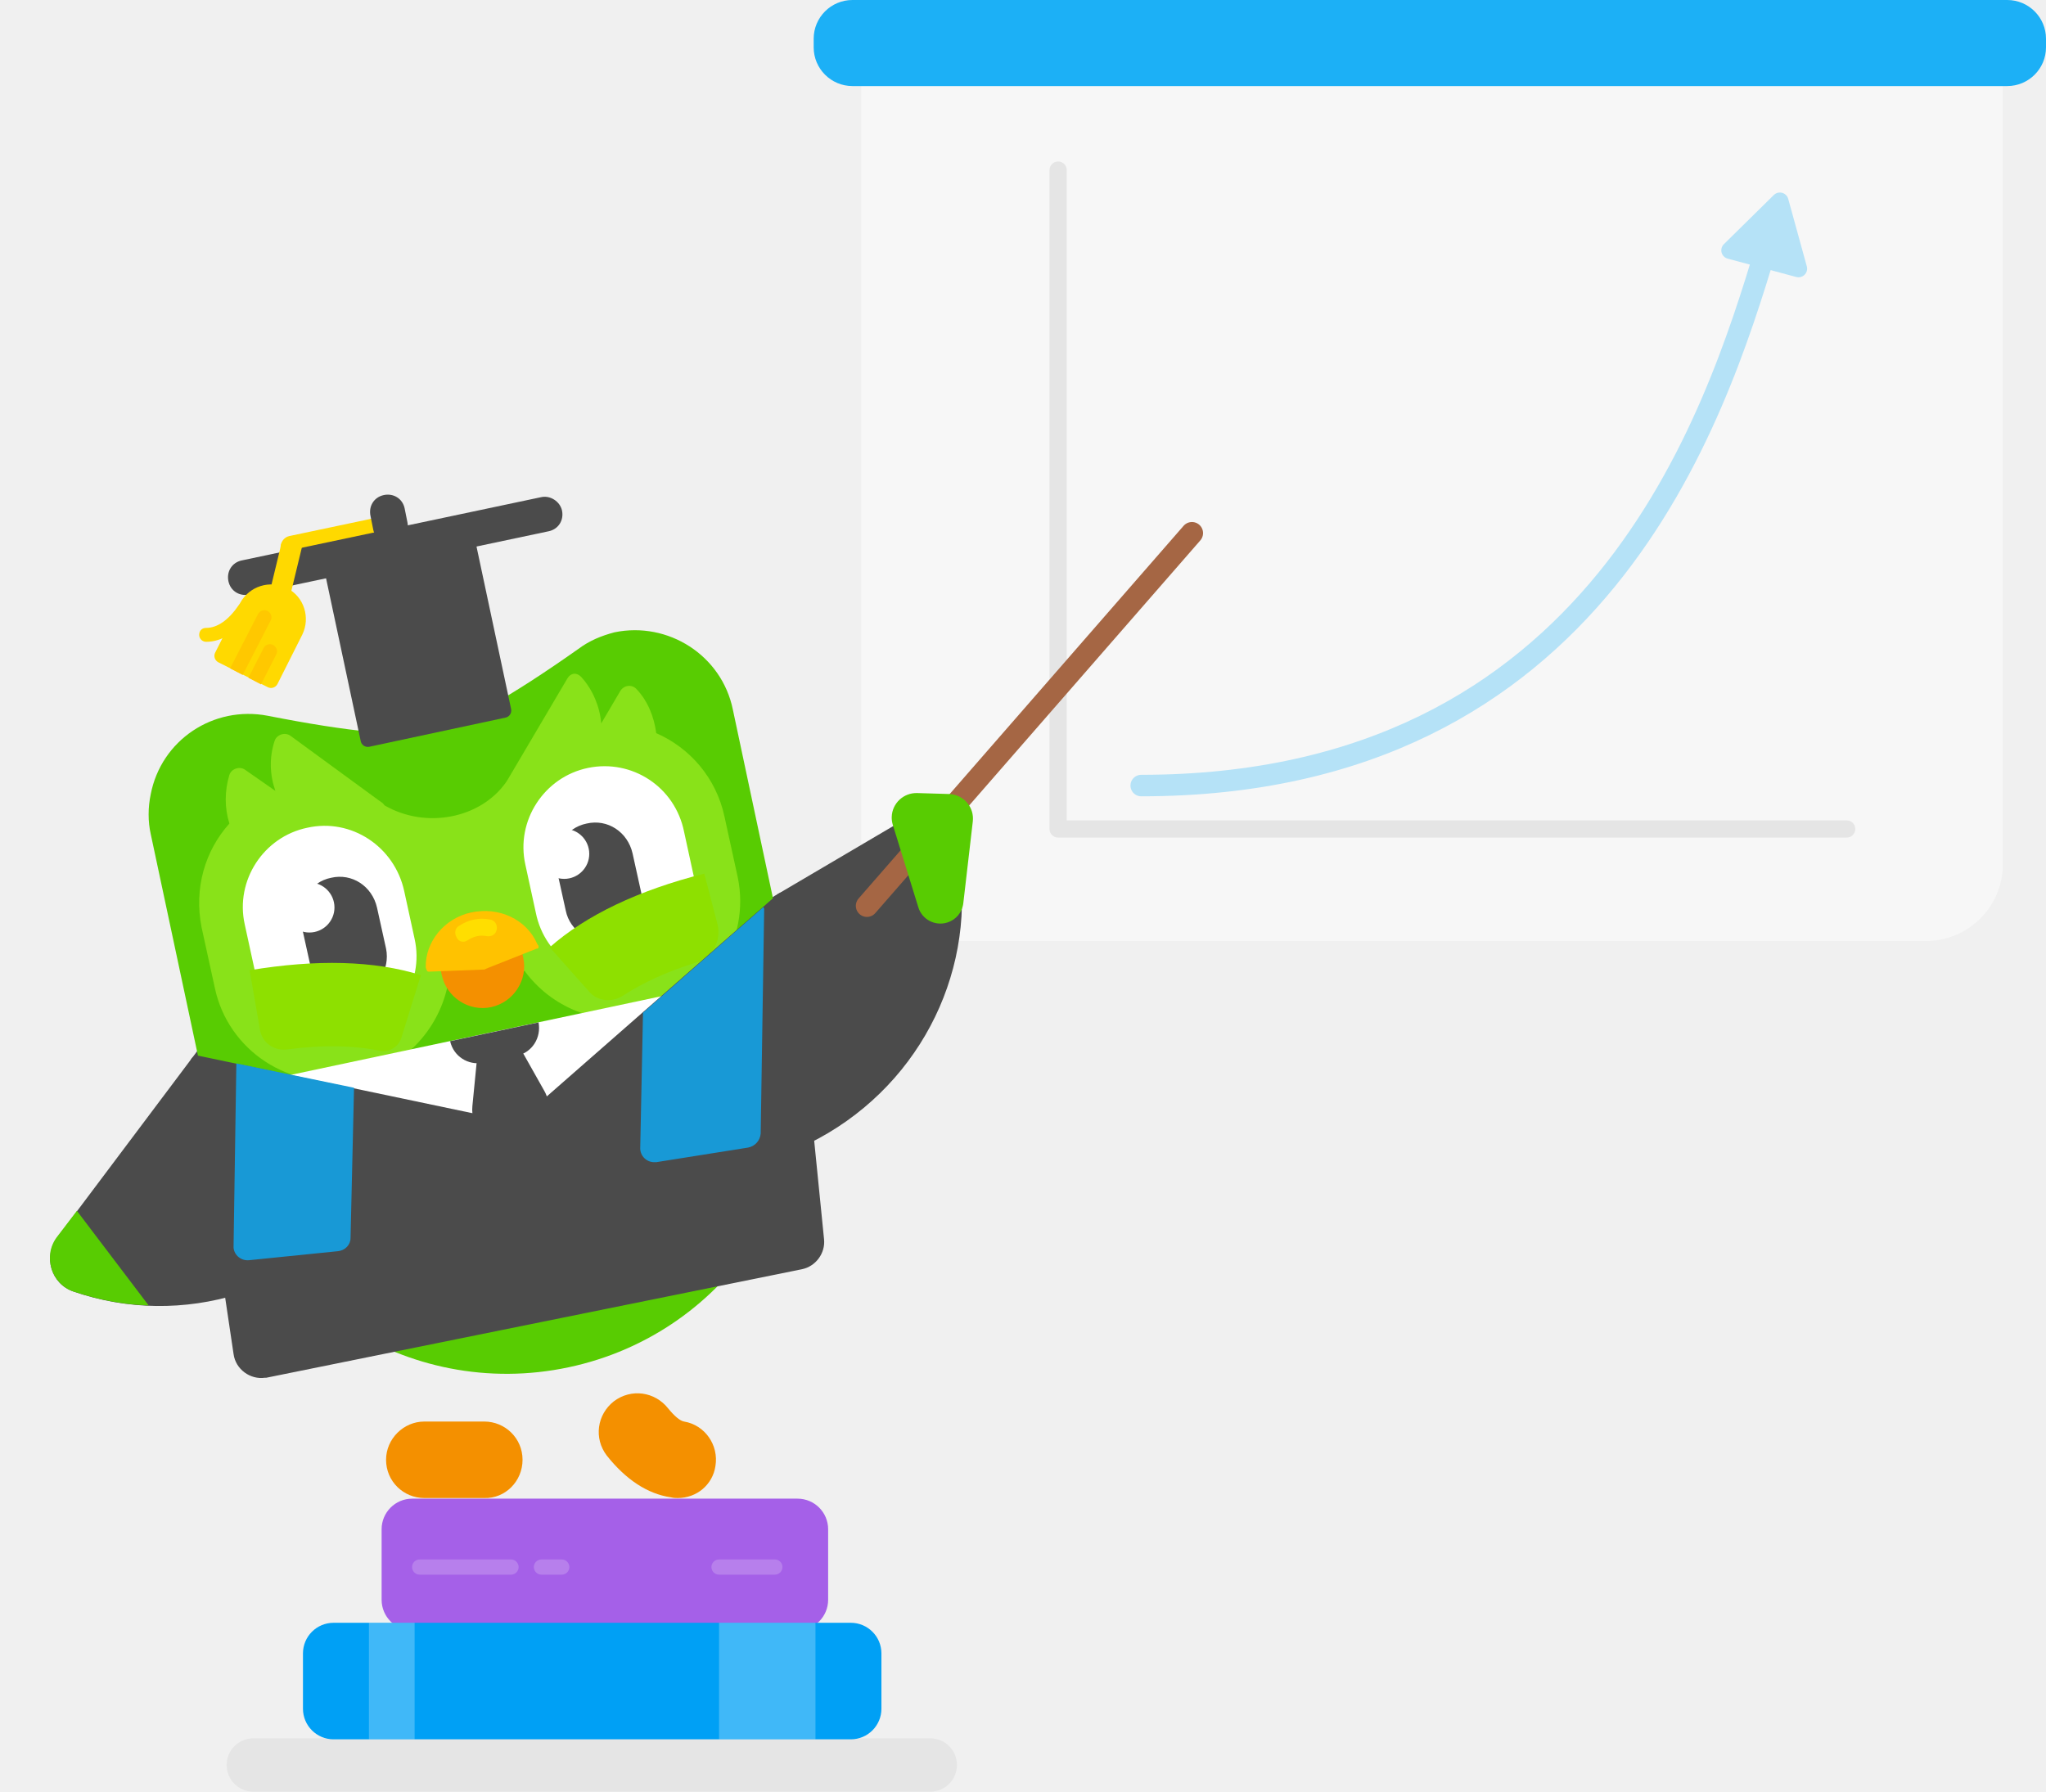
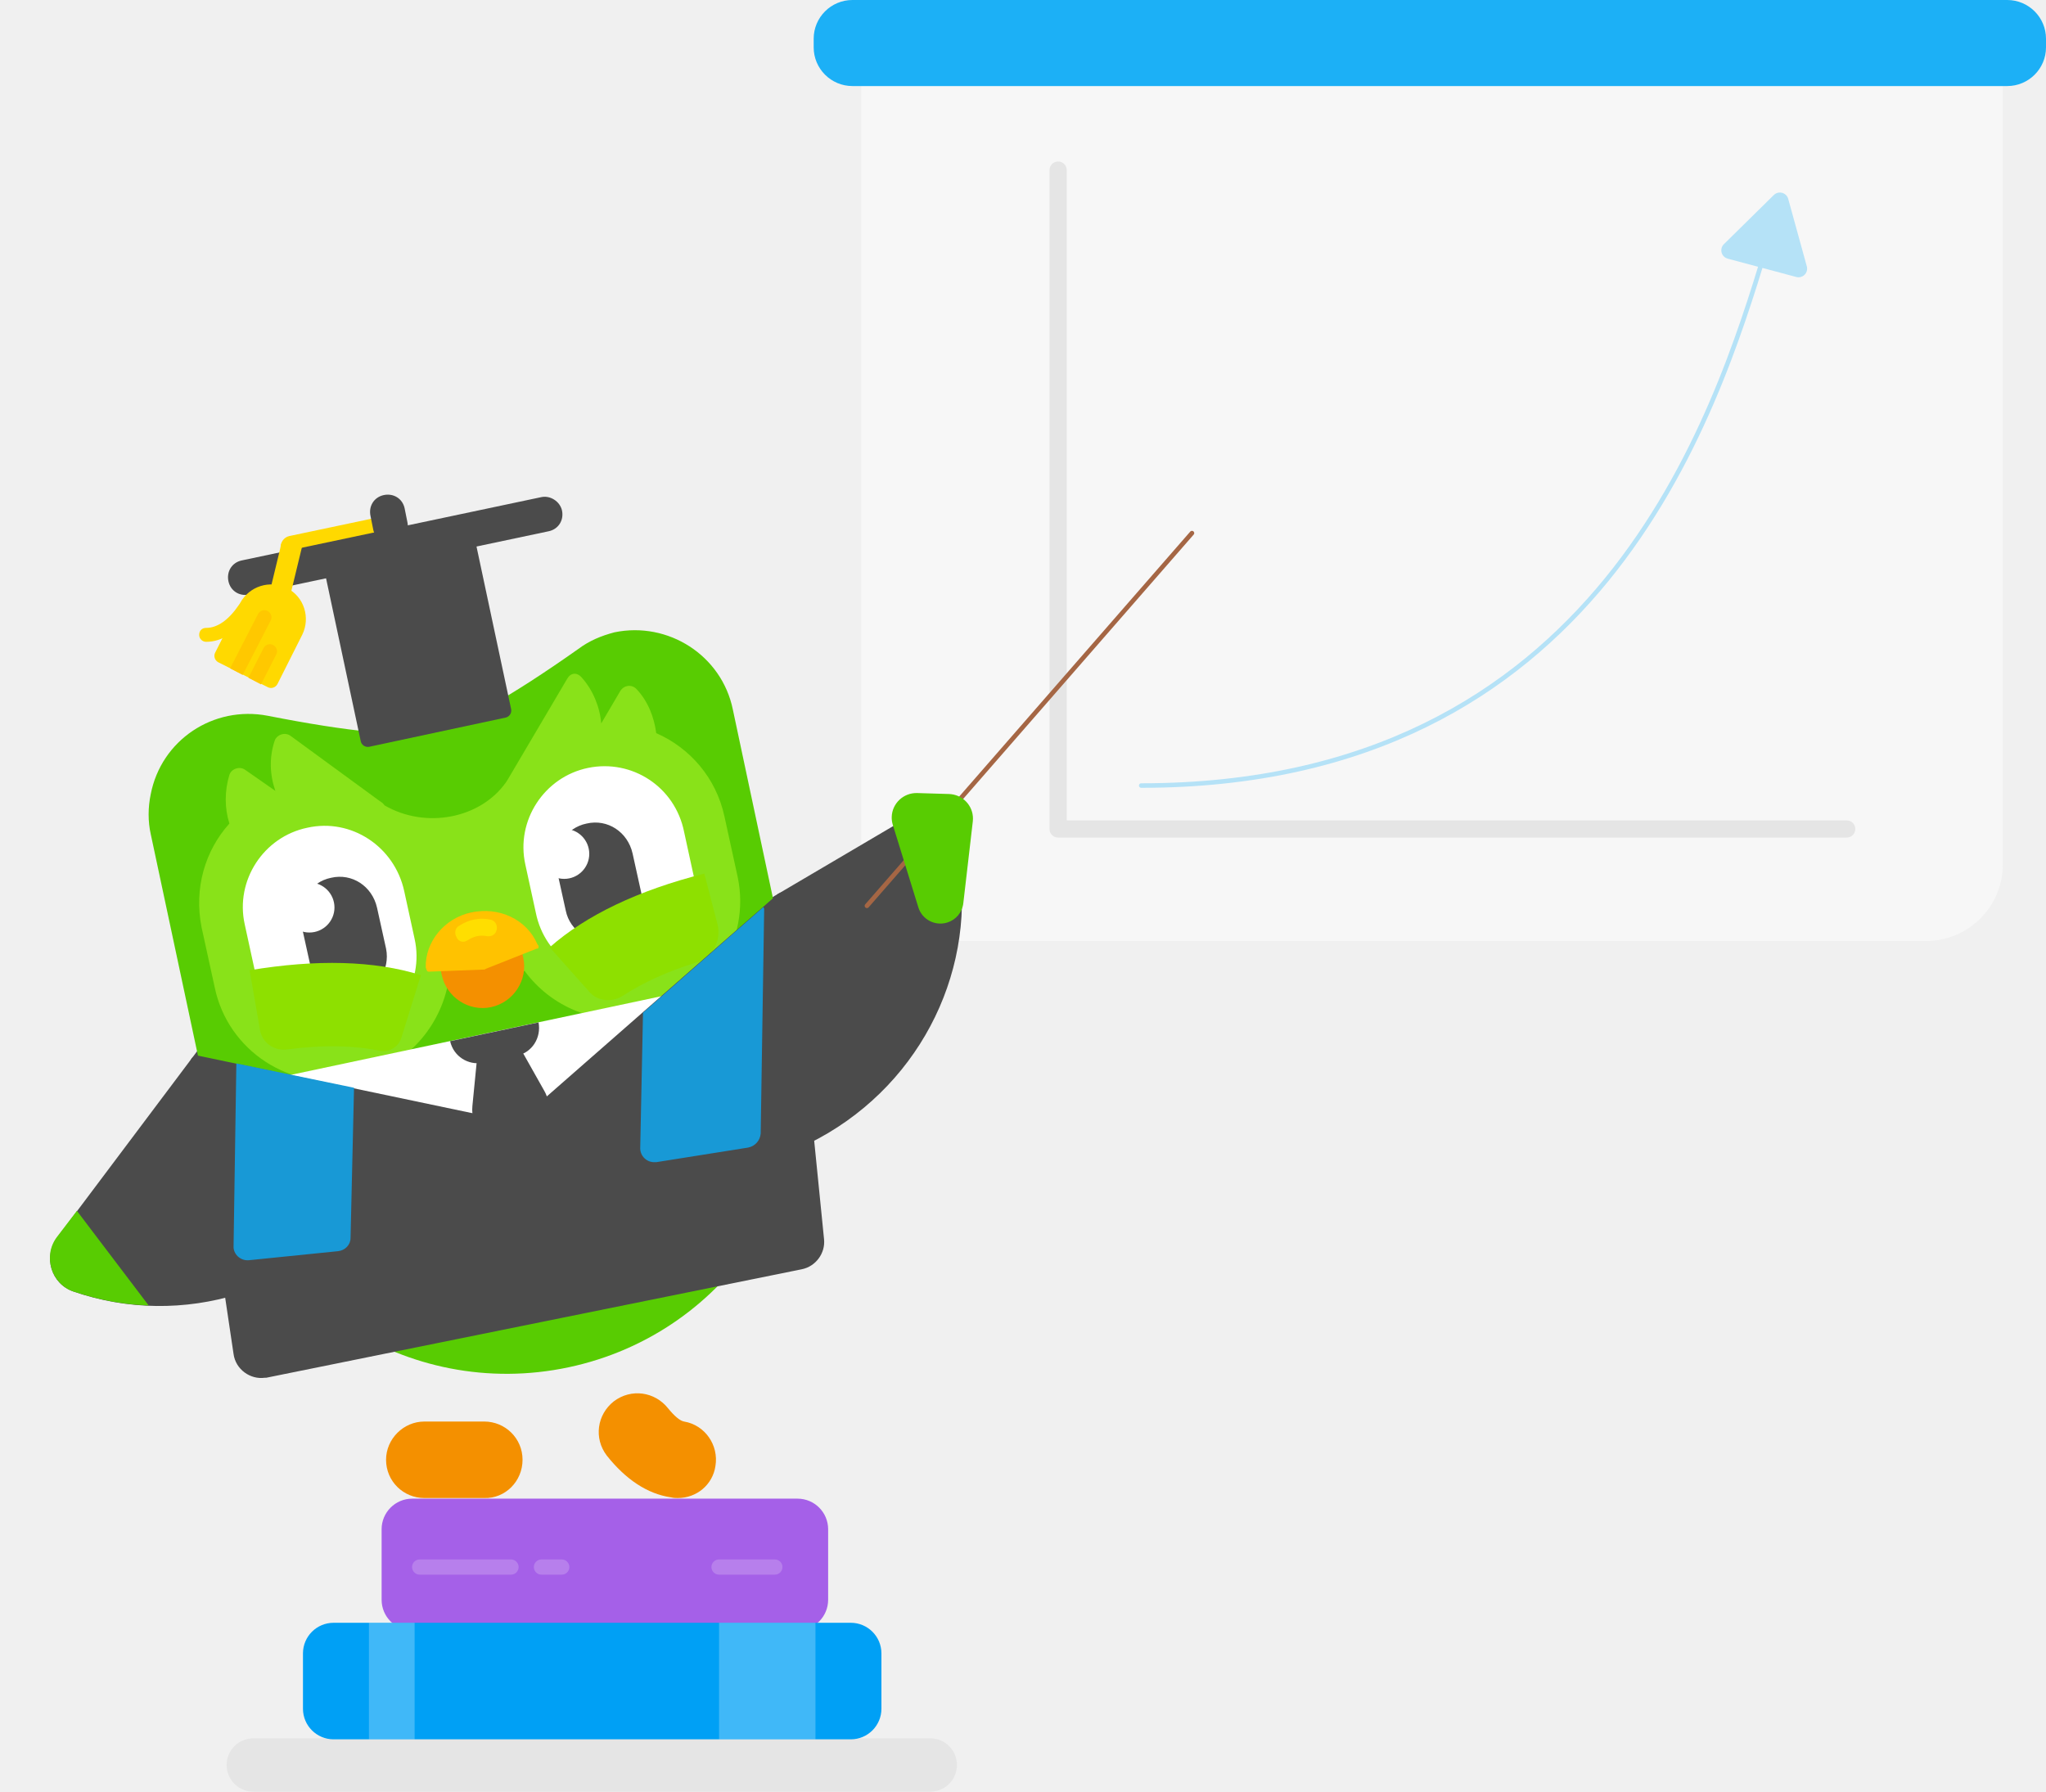
<svg xmlns="http://www.w3.org/2000/svg" width="451" height="395" viewBox="0 0 451 395" fill="none">
  <mask id="mask0" mask-type="alpha" maskUnits="userSpaceOnUse" x="189" y="9" width="253" height="214">
    <path d="M441.502 9.486H189.807V222.926H441.502V9.486Z" fill="white" />
  </mask>
  <g mask="url(#mask0)">
    <path d="M424.511 -5.967H206.797C197.413 -5.967 189.807 1.64 189.807 11.023V190.482C189.807 199.866 197.413 207.472 206.797 207.472H424.511C433.895 207.472 441.502 199.865 441.502 190.482V11.023C441.502 1.64 433.895 -5.967 424.511 -5.967Z" fill="#F7F7F7" />
-     <path d="M251.561 173.189C352.644 173.189 378.05 91.709 389.263 54.883" stroke="#B5E2F7" stroke-width="4.741" stroke-linecap="round" stroke-linejoin="round" />
+     <path d="M251.561 173.189C352.644 173.189 378.05 91.709 389.263 54.883" stroke="#B5E2F7" strokeWidth="4.741" stroke-linecap="round" stroke-linejoin="round" />
    <path fill-rule="evenodd" clip-rule="evenodd" d="M380.833 57.022C379.819 56.751 379.218 55.711 379.49 54.699C379.577 54.372 379.75 54.076 379.991 53.839L391.007 42.99C391.755 42.254 392.957 42.262 393.694 43.008C393.922 43.239 394.087 43.524 394.173 43.836L398.279 58.731C398.558 59.741 397.964 60.785 396.952 61.063C396.626 61.153 396.283 61.154 395.956 61.067" fill="#B5E2F7" />
    <path d="M235.143 180.864H407.063C408.113 180.864 408.963 181.714 408.963 182.762C408.963 183.809 408.113 184.659 407.063 184.659H233.243C232.194 184.659 231.344 183.809 231.344 182.762V37.5C231.344 36.452 232.194 35.603 233.243 35.603C234.292 35.603 235.143 36.452 235.143 37.5V180.864Z" fill="#E5E5E5" />
  </g>
  <path d="M442.452 0H187.908C183.187 0 179.359 3.822 179.359 8.538V10.435C179.359 15.15 183.187 18.972 187.908 18.972H442.452C447.173 18.972 451 15.15 451 10.435V8.538C451 3.822 447.173 0 442.452 0Z" fill="#1CB0F6" />
  <path d="M115.185 321.833C115.185 317.081 111.347 313.402 106.743 313.402H93.542C88.938 313.402 85.1 317.234 85.1 321.833C85.1 326.586 88.938 330.265 93.542 330.265H106.743C111.347 330.418 115.185 326.586 115.185 321.833Z" fill="#F49000" />
  <path d="M149.414 330.265C153.559 330.265 157.089 327.353 157.703 323.213C158.47 318.614 155.4 314.169 150.796 313.402C149.875 313.249 148.647 312.176 147.265 310.489C144.349 306.81 139.13 306.044 135.293 308.956C131.609 311.869 130.842 317.081 133.758 320.914C137.902 326.126 142.661 329.346 147.879 330.112C148.493 330.265 148.954 330.265 149.414 330.265Z" fill="#F49000" />
  <path d="M12.653 272.778L71.593 194.287C74.817 190.148 81.11 190.148 84.18 194.441C98.761 215.136 98.301 243.19 82.645 264.039C66.989 284.888 40.128 293.013 16.183 284.735C11.271 283.049 9.43 277.07 12.653 272.778Z" fill="#4B4B4B" />
  <path fill-rule="evenodd" clip-rule="evenodd" d="M16.952 266.952L32.762 287.801C27.236 287.648 21.71 286.574 16.185 284.735C11.273 283.049 9.431 276.916 12.501 272.777L16.952 266.952Z" fill="#58CC02" />
  <path d="M114.265 230.774L199.145 180.797C203.75 178.038 209.583 180.644 210.657 185.856C216.183 210.538 204.978 236.446 182.568 249.783C160.159 263.12 132.07 260.361 113.037 243.498C109.046 239.818 109.66 233.533 114.265 230.774Z" fill="#4B4B4B" />
-   <path d="M191.096 199.705L262.743 117.533" stroke="#A56644" stroke-width="4.892" stroke-linecap="round" />
+   <path d="M191.096 199.705L262.743 117.533" stroke="#A56644" strokeWidth="4.892" stroke-linecap="round" />
  <path d="M127.465 143.084C112.27 153.815 101.526 159.794 95.232 161.174C89.093 162.554 76.967 161.327 59.008 157.801C47.036 155.502 35.525 163.167 33.222 175.124C32.608 178.037 32.608 181.103 33.222 183.863L47.497 250.855C55.018 286.268 89.86 308.957 125.317 301.445C160.773 293.933 183.336 259.134 175.815 223.568L161.54 156.422C159.085 144.464 147.266 136.952 135.447 139.405C132.531 140.172 129.921 141.245 127.465 143.084Z" fill="#58CC02" />
  <path d="M83.566 176.504L64.073 162.247C62.845 161.327 61.003 161.941 60.542 163.32C59.315 167 59.468 170.832 60.696 174.358L54.096 169.759C52.868 168.839 51.026 169.452 50.566 170.832C49.491 174.358 49.491 178.191 50.566 181.563C45.193 187.542 42.738 195.82 44.426 204.405L47.342 217.742C50.259 231.693 64.073 240.738 78.04 237.672L78.654 237.518C88.938 235.372 96.459 227.247 98.608 217.589C100.604 217.129 103.52 216.516 107.357 215.749C109.046 215.443 111.808 214.83 115.646 214.063C121.478 222.035 131.609 226.327 141.893 224.181L142.66 224.028C156.628 221.115 165.53 207.318 162.614 193.367L159.698 180.03C157.856 171.445 152.023 164.853 144.655 161.634C144.195 158.108 142.814 154.582 140.358 151.976C139.283 150.75 137.441 151.056 136.674 152.436L132.53 159.488C132.223 155.809 130.688 152.129 128.232 149.37C127.158 148.144 125.776 148.297 125.009 149.677L111.808 172.059C111.655 172.212 111.655 172.365 111.501 172.518C105.822 180.49 93.85 182.79 84.794 177.577C84.334 176.964 84.027 176.811 83.566 176.504Z" fill="#89E219" />
  <path d="M129.615 169.299C119.945 171.292 113.652 180.95 115.801 190.608L118.103 201.186C120.099 211.151 129.615 217.283 139.285 215.29C148.955 213.297 155.248 203.639 153.099 193.981L150.797 183.403C148.801 173.438 139.285 167.306 129.615 169.299Z" fill="white" />
  <path d="M129.309 181.564C124.704 182.483 121.788 187.082 122.709 191.681L124.704 200.726C125.625 205.325 130.23 208.238 134.835 207.318C139.439 206.398 142.356 201.799 141.435 197.2L139.439 188.156C138.365 183.403 133.914 180.49 129.309 181.564Z" fill="#4B4B4B" />
  <path d="M124.365 193.763C121.313 193.763 118.839 191.292 118.839 188.244C118.839 185.196 121.313 182.725 124.365 182.725C127.417 182.725 129.891 185.196 129.891 188.244C129.891 191.292 127.417 193.763 124.365 193.763Z" fill="white" />
  <path d="M67.76 182.483C58.09 184.476 51.796 194.134 53.945 203.792L56.248 214.37C58.397 224.181 67.913 230.313 77.583 228.321C87.253 226.328 93.546 216.67 91.397 207.012L89.095 196.434C86.946 186.623 77.429 180.337 67.76 182.483Z" fill="white" />
  <path d="M72.978 193.521C68.373 194.441 65.457 199.04 66.378 203.639L68.373 212.684C69.294 217.283 73.899 220.196 78.504 219.276C83.108 218.356 86.025 213.757 85.104 209.158L83.108 200.113C82.034 195.361 77.583 192.448 72.978 193.521Z" fill="#4B4B4B" />
  <path d="M68.201 205.589C65.149 205.589 62.675 203.118 62.675 200.07C62.675 197.022 65.149 194.551 68.201 194.551C71.253 194.551 73.727 197.022 73.727 200.07C73.727 203.118 71.253 205.589 68.201 205.589Z" fill="white" />
  <path d="M137.442 219.429C141.74 216.669 146.959 214.216 153.405 212.224C156.936 211.15 159.085 207.471 158.164 203.792L155.247 192.601C140.666 196.28 129.154 201.799 121.172 208.851L129.768 218.509C131.61 220.808 134.987 221.115 137.442 219.429Z" fill="#8EE000" />
  <path d="M88.48 228.78L92.777 214.983C82.493 211.763 69.754 211.457 55.019 213.91L57.321 227.094C57.782 229.853 60.391 231.693 63.154 231.386C71.135 230.313 78.042 230.466 83.875 231.693C85.87 231.999 87.866 230.773 88.48 228.78Z" fill="#8EE000" />
  <path d="M103.826 201.186C98.915 202.259 95.691 207.165 96.766 212.071L97.38 214.983C98.454 219.889 103.366 223.108 108.277 222.035C113.189 220.962 116.412 216.056 115.338 211.151L114.724 208.238C113.65 203.332 108.738 200.113 103.826 201.186Z" fill="#F49000" />
  <path d="M118.408 208.085C116.106 202.719 109.966 199.806 103.826 201.186C97.994 202.413 93.696 207.625 93.849 213.297L94.003 213.757C94.156 214.217 94.31 214.217 94.617 214.217L106.589 213.757C106.896 213.757 106.896 213.757 107.05 213.604L118.254 209.158C118.715 209.158 118.715 209.005 118.715 208.545L118.408 208.085Z" fill="#FFC200" />
  <path d="M102.137 207.624C102.444 207.624 102.751 207.471 103.058 207.318C104.44 206.398 105.821 206.091 107.356 206.398C108.431 206.551 109.351 205.938 109.505 204.865C109.658 203.792 109.045 202.872 107.97 202.719C105.668 202.259 103.365 202.719 101.216 204.099C100.296 204.558 100.142 205.785 100.603 206.551C100.91 207.318 101.523 207.624 102.137 207.624Z" fill="#FFDE00" />
  <path d="M169.707 214.554L177.365 250.541L55.761 276.356L48.102 240.37L169.707 214.554Z" fill="white" />
  <path fill-rule="evenodd" clip-rule="evenodd" d="M118.715 225.407L99.221 229.546C99.989 232.919 103.212 234.912 106.436 234.299L113.957 232.766C117.333 231.999 119.329 228.78 118.715 225.407Z" fill="#4B4B4B" />
  <path fill-rule="evenodd" clip-rule="evenodd" d="M113.035 228.167L105.514 229.7L104.133 243.803C103.672 248.402 107.049 252.541 111.807 253.001C112.728 253.155 113.495 253.001 114.416 252.848C119.021 251.928 121.937 247.329 120.863 242.883C120.71 242.117 120.403 241.197 119.942 240.431L113.035 228.167Z" fill="#4B4B4B" />
  <path fill-rule="evenodd" clip-rule="evenodd" d="M171.516 197.047L113.957 247.483L43.812 232.766C43.044 232.612 42.123 233.072 41.97 233.992C41.97 234.146 41.97 234.299 41.97 234.605L51.486 298.532C51.947 301.905 55.17 304.204 58.394 303.744C58.547 303.744 58.547 303.744 58.7 303.744L176.735 279.829C179.805 279.216 181.954 276.303 181.647 273.237L174.126 198.12C173.972 197.353 173.358 196.587 172.437 196.74C172.13 196.74 171.823 196.893 171.516 197.047Z" fill="#4B4B4B" />
  <path fill-rule="evenodd" clip-rule="evenodd" d="M164.916 253.001L144.655 256.221C144.502 256.221 144.348 256.221 144.195 256.221C142.506 256.221 141.125 254.841 141.125 253.155L141.739 223.261L168.293 199.959C168.293 200.112 168.446 200.266 168.446 200.419L167.679 249.935C167.525 251.468 166.451 252.695 164.916 253.001Z" fill="#1899D6" />
  <path fill-rule="evenodd" clip-rule="evenodd" d="M77.272 272.93C77.272 274.463 76.044 275.69 74.509 275.843L54.862 277.836C53.174 277.989 51.639 276.763 51.485 275.076C51.485 274.923 51.485 274.77 51.485 274.77L52.099 234.452L78.039 239.817L77.272 272.93Z" fill="#1899D6" />
  <path fill-rule="evenodd" clip-rule="evenodd" d="M102.543 116.202L72.459 122.64C71.692 122.794 71.078 123.56 71.231 124.48L79.52 163.418C79.673 164.185 80.441 164.798 81.362 164.645L111.446 158.206C112.213 158.053 112.827 157.286 112.674 156.367L104.385 117.428C104.232 116.662 103.464 116.048 102.543 116.202Z" fill="#4B4B4B" />
  <path fill-rule="evenodd" clip-rule="evenodd" d="M85.507 113.597L63.711 118.196C62.483 118.502 61.716 119.729 61.869 120.955C62.176 122.182 63.404 122.948 64.632 122.795L86.428 118.196C87.656 117.889 88.423 116.663 88.27 115.436C88.116 114.057 86.888 113.29 85.507 113.597Z" fill="#FFD900" />
  <path fill-rule="evenodd" clip-rule="evenodd" d="M119.274 109.61L53.273 123.56C51.124 124.02 49.896 126.013 50.356 128.159C50.817 130.305 52.812 131.532 54.961 131.072L120.962 117.122C123.111 116.662 124.339 114.669 123.878 112.523C123.418 110.53 121.269 109.15 119.274 109.61Z" fill="#4B4B4B" />
  <path fill-rule="evenodd" clip-rule="evenodd" d="M84.587 109.15C82.438 109.61 81.21 111.603 81.67 113.749L82.284 116.815C82.745 118.961 84.74 120.188 86.889 119.728C89.038 119.268 90.266 117.275 89.805 115.129L89.191 112.063C88.731 109.917 86.735 108.69 84.587 109.15Z" fill="#4B4B4B" />
  <path fill-rule="evenodd" clip-rule="evenodd" d="M63.274 129.674C59.477 127.781 54.941 129.239 52.932 132.941L47.432 143.882C47.069 144.575 47.279 145.534 48.091 145.995L59.029 151.501C59.721 151.864 60.681 151.655 61.14 150.843L66.641 139.902C68.434 136.223 67.072 131.566 63.274 129.674Z" fill="#FFD900" />
  <path d="M57.532 150.884L54.76 149.431L58.107 142.867C58.471 142.175 59.408 141.749 60.221 142.209C60.914 142.572 61.34 143.508 60.879 144.32L57.532 150.884Z" fill="#FFC800" />
  <path d="M50.721 147.348L56.882 135.365C57.245 134.673 58.183 134.248 58.995 134.708C59.688 135.071 60.114 136.007 59.654 136.818L53.494 148.801L50.721 147.348Z" fill="#FFC800" />
  <path fill-rule="evenodd" clip-rule="evenodd" d="M66.627 120.341L62.022 119.881L58.799 133.219L63.25 134.292L66.627 120.341Z" fill="#FFD900" />
  <path d="M45.443 141.497C48.974 141.497 52.197 139.35 55.113 135.211C55.574 134.445 55.42 133.525 54.806 133.065C54.039 132.605 53.118 132.758 52.657 133.372C50.355 136.744 47.899 138.431 45.443 138.431C44.522 138.431 43.908 139.044 43.908 139.964C43.908 140.883 44.676 141.497 45.443 141.497Z" fill="#FFD900" />
  <path fill-rule="evenodd" clip-rule="evenodd" d="M209.181 175.053L202.181 174.843C199.169 174.753 196.654 177.105 196.563 180.097C196.545 180.691 196.625 181.285 196.802 181.854L202.436 200.056C203.261 202.719 206.104 204.215 208.786 203.395C210.713 202.807 212.108 201.141 212.339 199.15L214.436 181.091C214.781 178.117 212.634 175.429 209.641 175.086C209.488 175.068 209.334 175.057 209.181 175.053Z" fill="#58CC02" />
  <rect x="49.961" y="383.244" width="160.978" height="11.757" rx="5.878" fill="#E5E5E5" />
  <rect width="29.045" height="98.428" rx="6.751" transform="matrix(0 -1 -1 0 182.547 359.446)" fill="#A560E8" />
  <mask id="mask1" mask-type="alpha" maskUnits="userSpaceOnUse" x="84" y="330" width="99" height="30">
    <rect width="29.045" height="98.428" rx="6.751" transform="matrix(0 -1 -1 0 182.547 359.446)" fill="white" />
  </mask>
  <g mask="url(#mask1)">
    <rect width="3.351" height="23.489" rx="1.676" transform="matrix(0 -1 -1 0 114.319 347.158)" fill="#B77FEC" />
    <rect width="3.351" height="7.83" rx="1.676" transform="matrix(0 -1 -1 0 125.504 347.158)" fill="#B77FEC" />
    <rect width="3.351" height="15.659" rx="1.676" transform="matrix(0 -1 -1 0 172.481 347.157)" fill="#B77FEC" />
  </g>
  <rect width="25.694" height="127.51" rx="6.751" transform="matrix(0 -1 -1 0 194.293 383.464)" fill="#00A0F5" />
  <mask id="mask2" mask-type="alpha" maskUnits="userSpaceOnUse" x="66" y="357" width="129" height="27">
    <rect width="25.694" height="127.51" rx="6.751" transform="matrix(0 -1 -1 0 194.293 383.464)" fill="white" />
  </mask>
  <g mask="url(#mask2)" />
  <rect opacity="0.25" width="25.694" height="10.066" transform="matrix(0 -1 -1 0 91.3906 383.464)" fill="white" />
  <rect opacity="0.25" width="25.694" height="21.252" transform="matrix(0 -1 -1 0 179.753 383.464)" fill="white" />
</svg>
